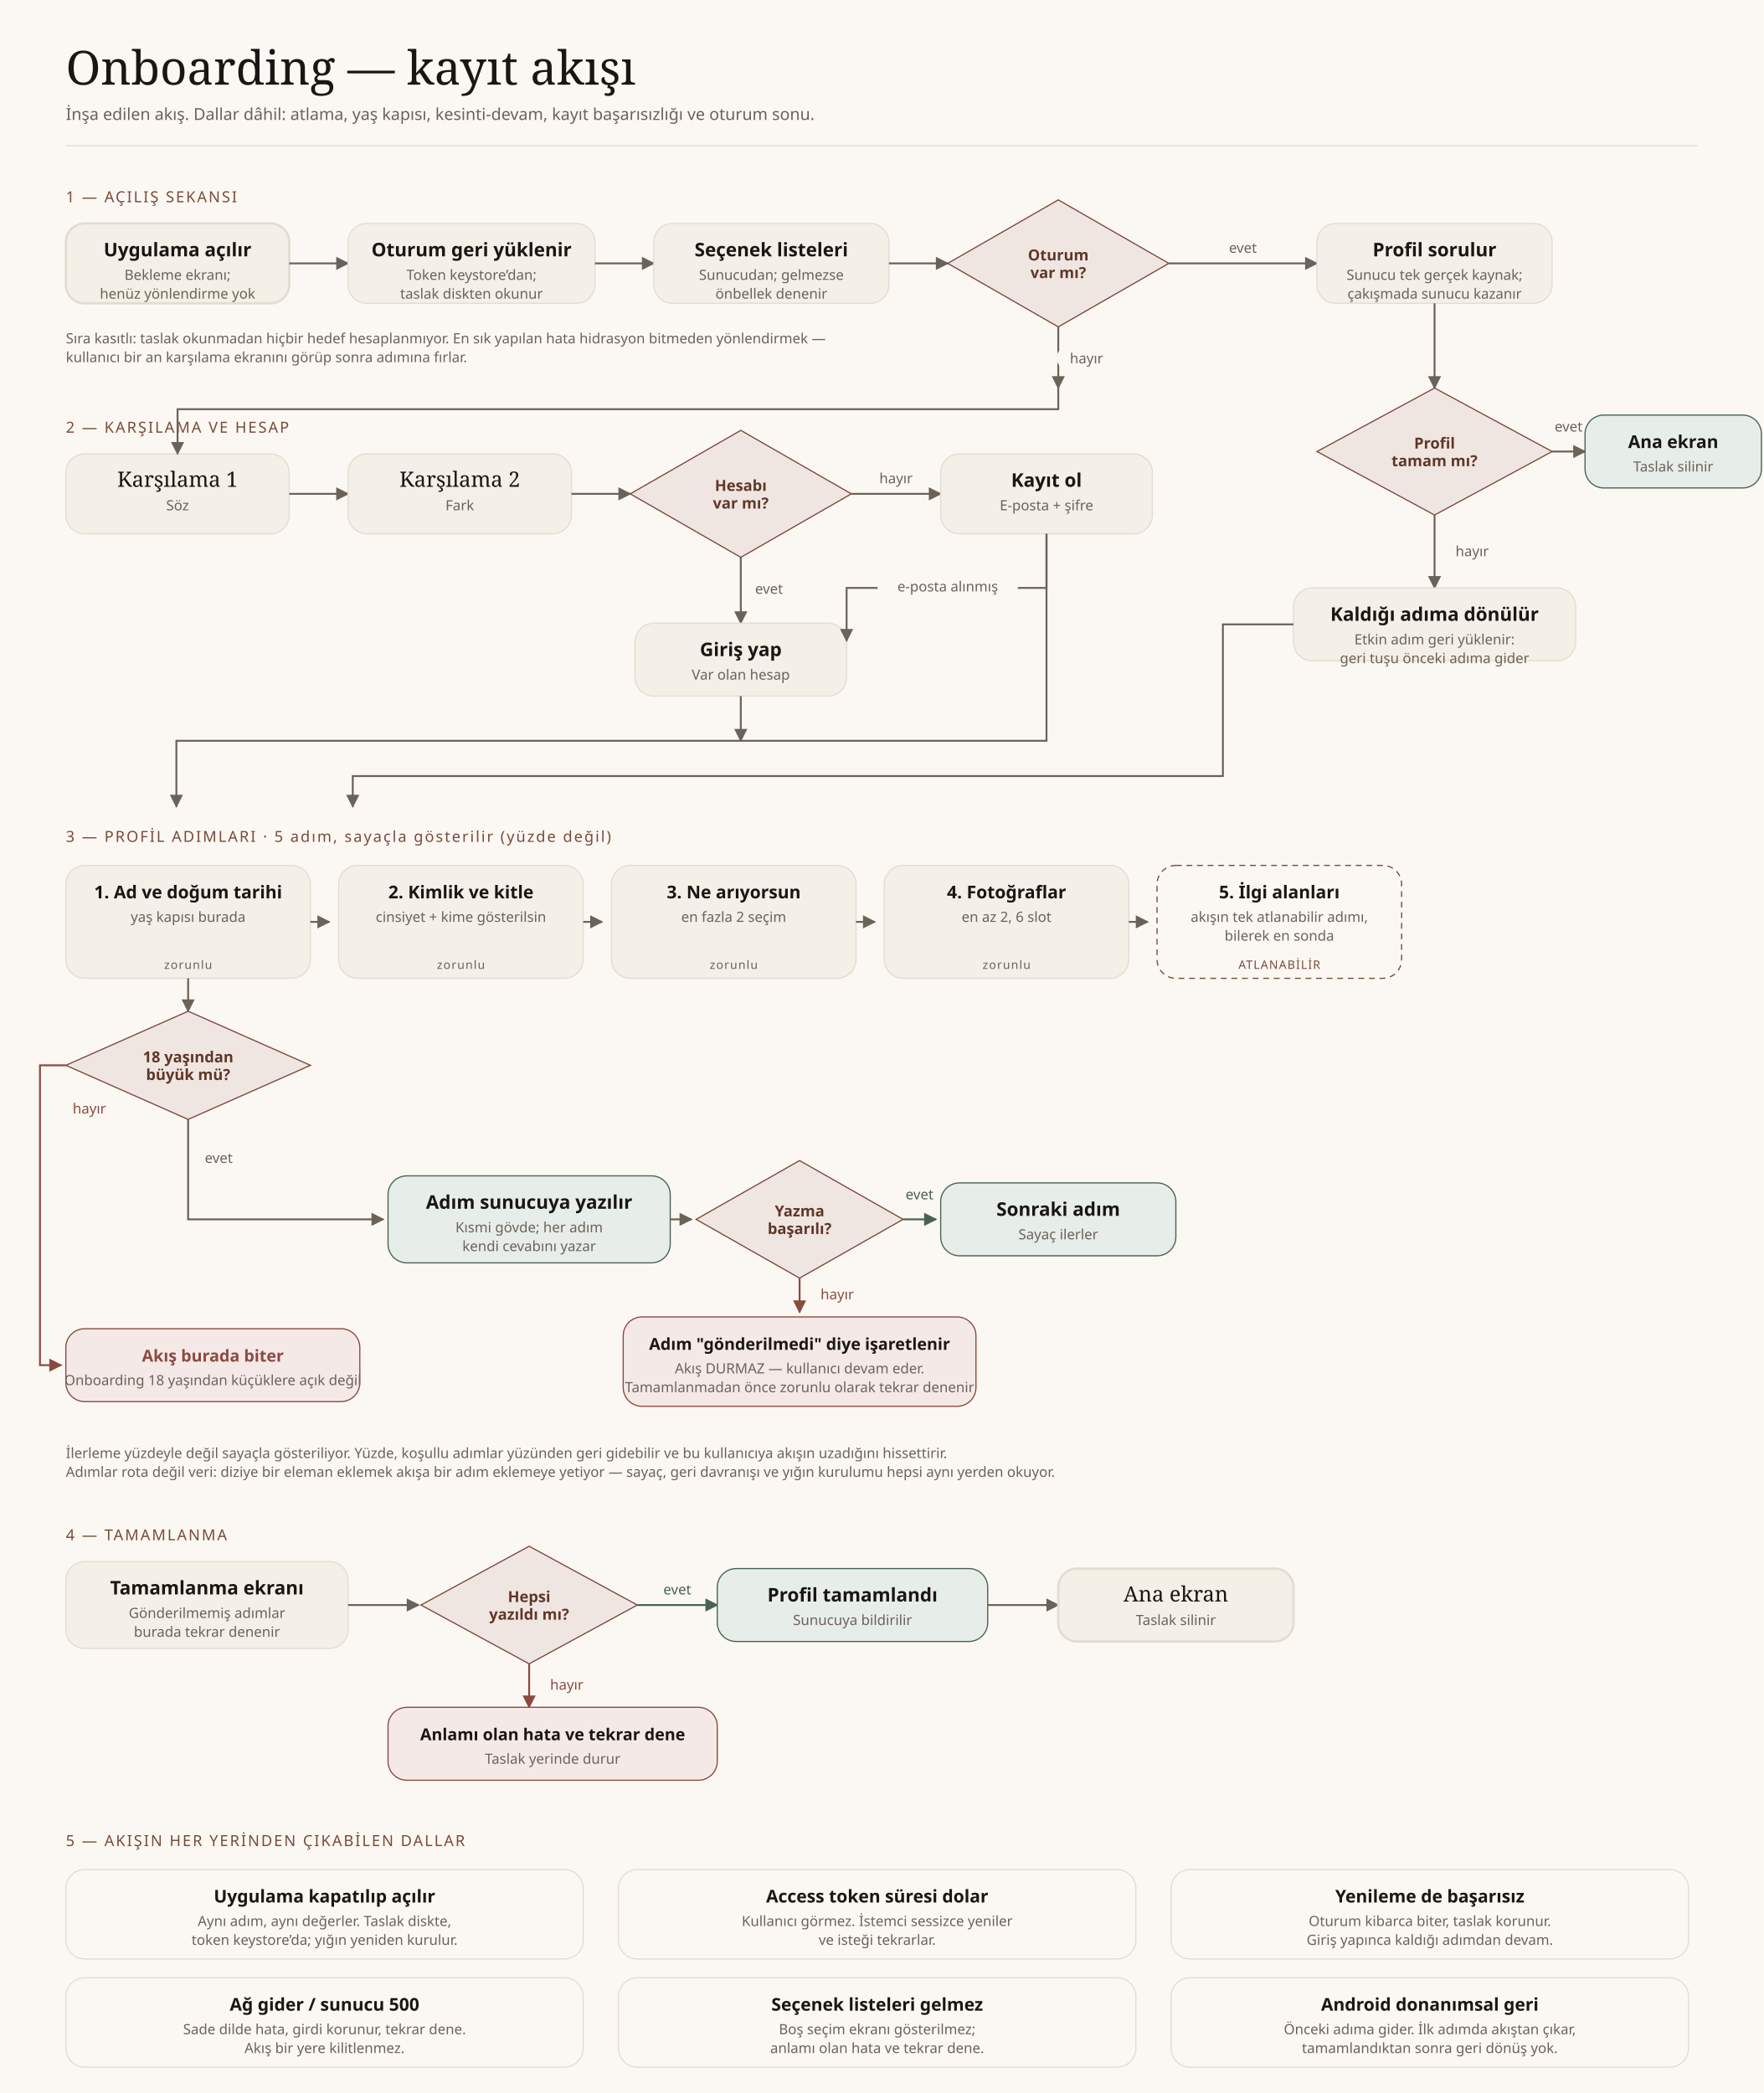
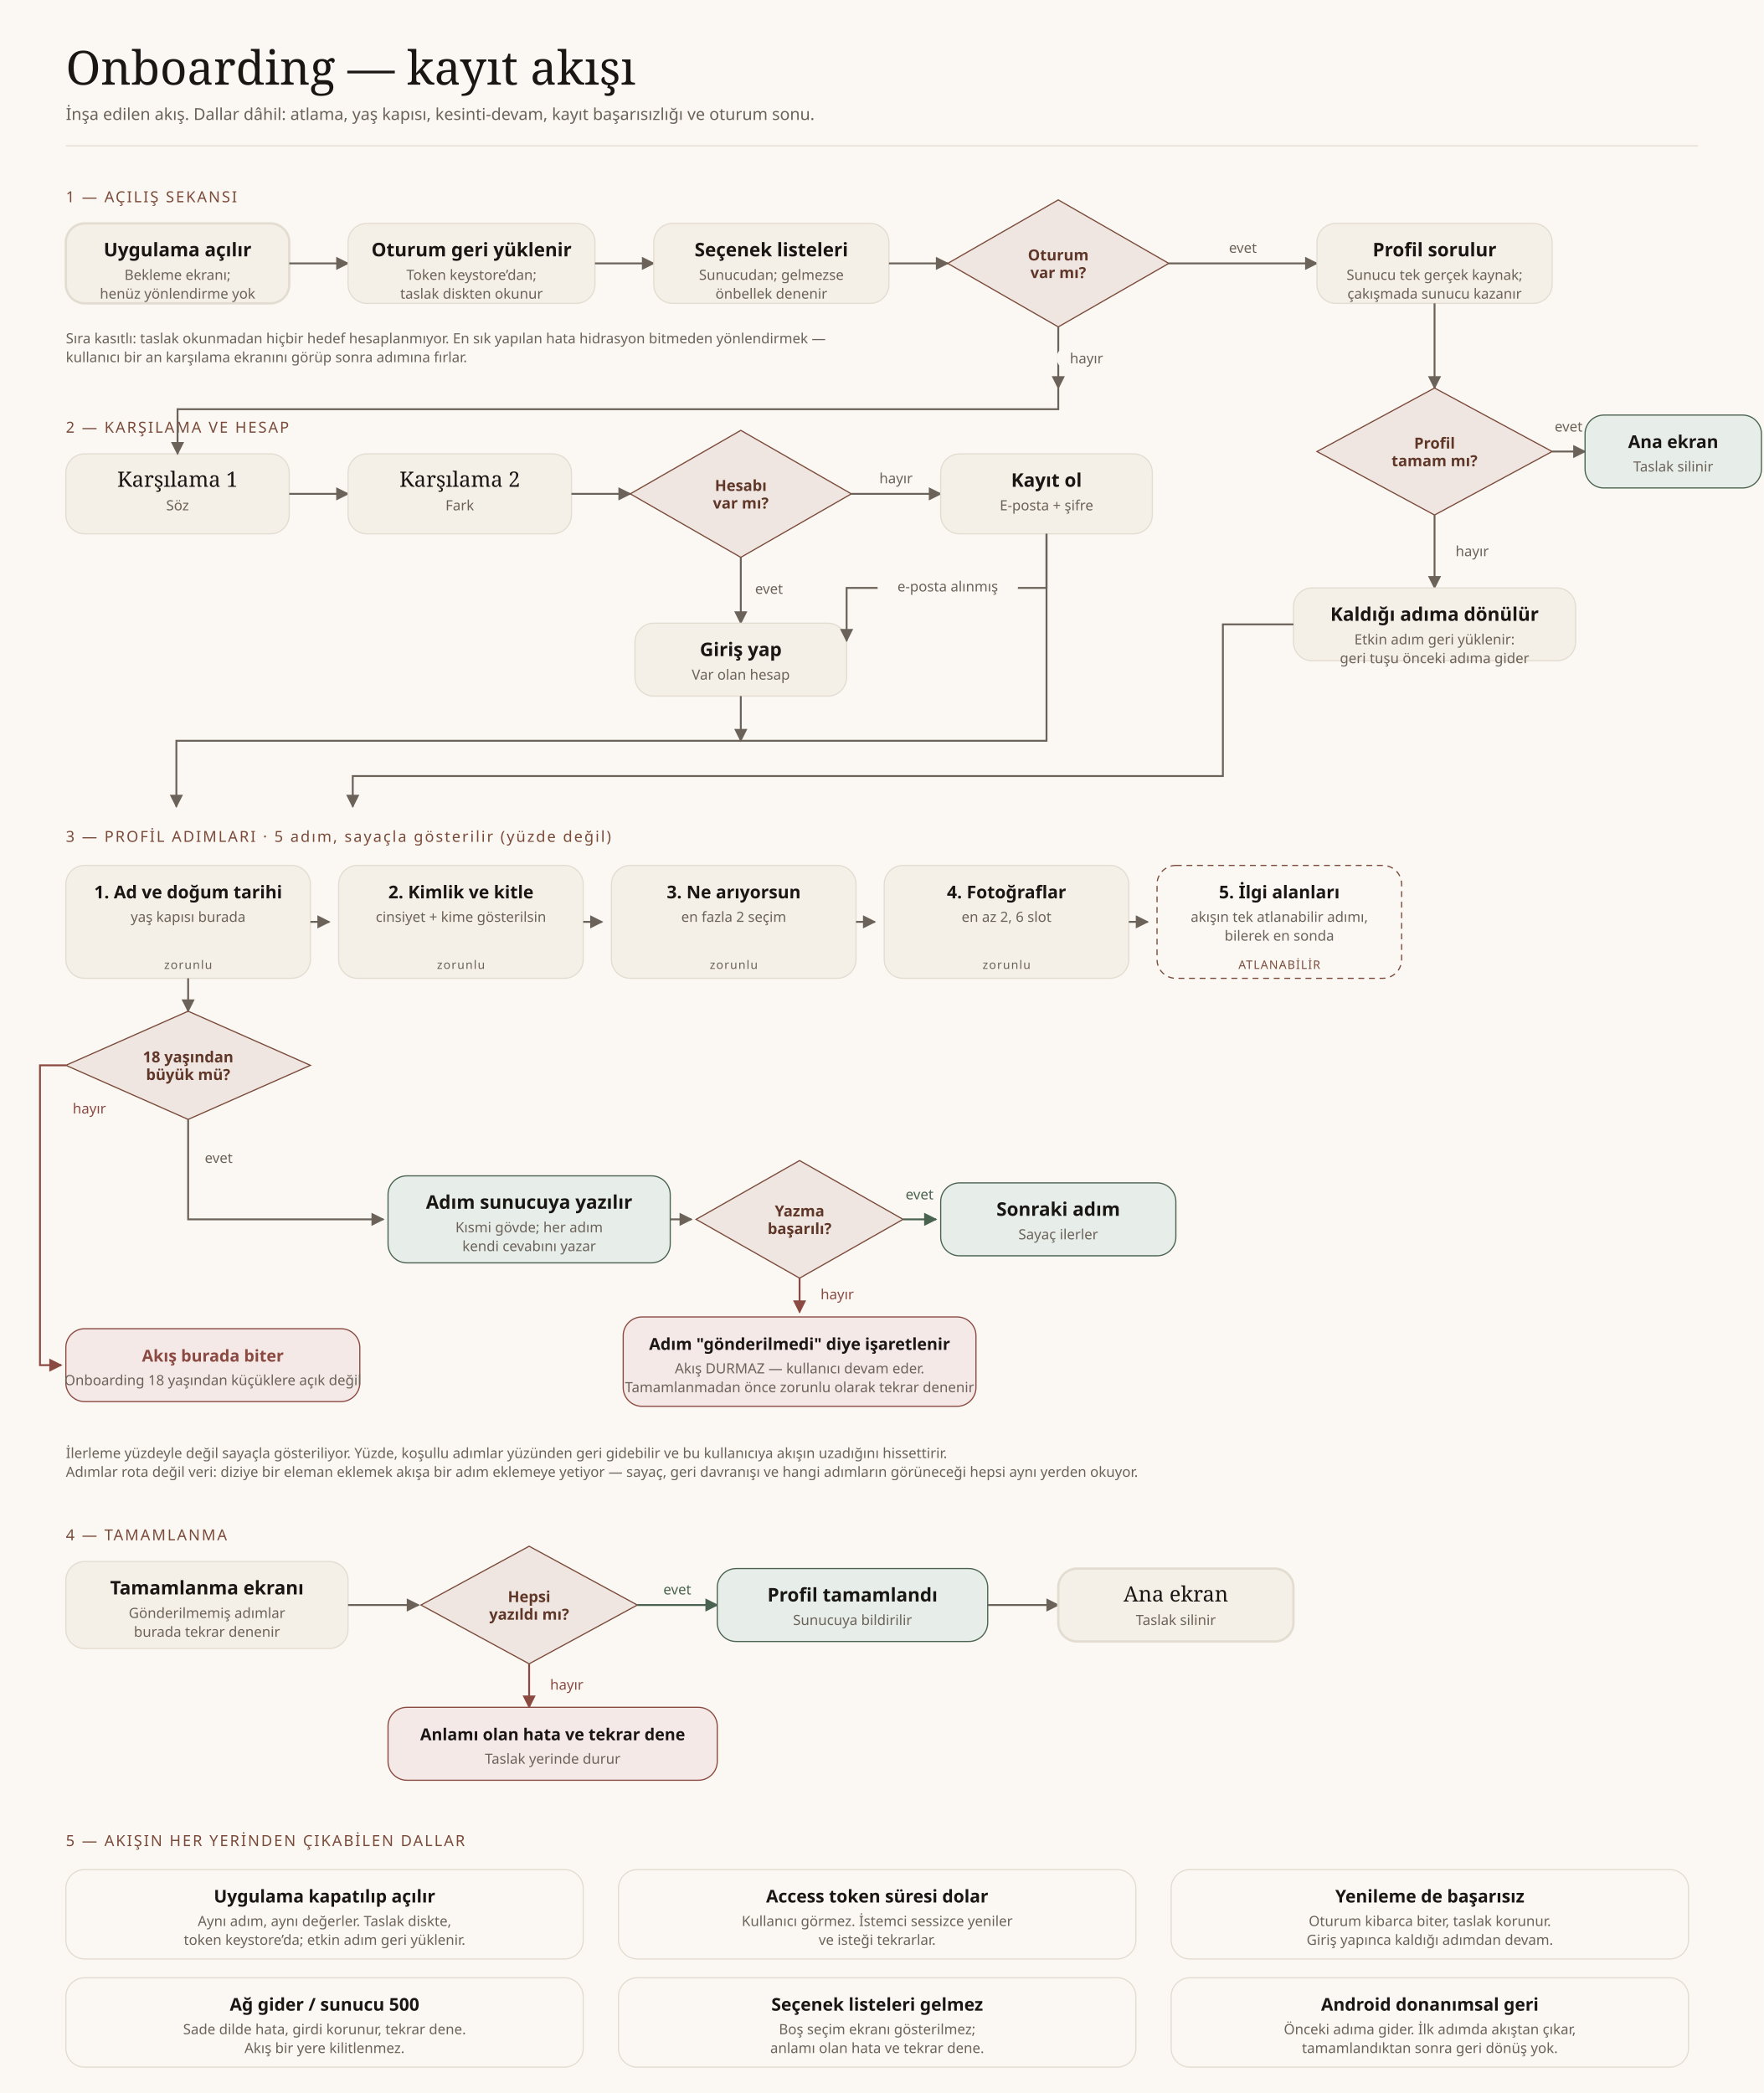
<svg xmlns="http://www.w3.org/2000/svg" width="1500" height="1780" viewBox="0 0 1500 1780" font-family="'Figtree','Segoe UI',system-ui,-apple-system,sans-serif">
  <defs>
    <marker id="arrow" viewBox="0 0 10 10" refX="9" refY="5" markerWidth="7" markerHeight="7" orient="auto-start-reverse">
      <path d="M 0 0 L 10 5 L 0 10 z" fill="#6B6259" />
    </marker>
    <marker id="arrowRed" viewBox="0 0 10 10" refX="9" refY="5" markerWidth="7" markerHeight="7" orient="auto-start-reverse">
      <path d="M 0 0 L 10 5 L 0 10 z" fill="#8A4A42" />
    </marker>
    <marker id="arrowGreen" viewBox="0 0 10 10" refX="9" refY="5" markerWidth="7" markerHeight="7" orient="auto-start-reverse">
      <path d="M 0 0 L 10 5 L 0 10 z" fill="#4A6350" />
    </marker>
  </defs>
  <rect width="1500" height="1780" fill="#FBF8F3" />
  <text x="56" y="72" font-family="'Newsreader','Iowan Old Style',Georgia,serif" font-size="40" fill="#1A1614">Onboarding — kayıt akışı</text>
  <text x="56" y="102" font-size="14" fill="#6B6259">İnşa edilen akış. Dallar dâhil: atlama, yaş kapısı, kesinti-devam, kayıt başarısızlığı ve oturum sonu.</text>
  <line x1="56" y1="124" x2="1444" y2="124" stroke="#E3DCD1" />
  <text x="56" y="172" font-size="13" letter-spacing="1.4" fill="#7A4A3A">1 — AÇILIŞ SEKANSI</text>
  <rect x="56" y="190" width="190" height="68" rx="16" fill="#F4EFE7" stroke="#E3DCD1" stroke-width="2" />
  <text x="151" y="218" text-anchor="middle" font-family="'Figtree','Segoe UI',system-ui,-apple-system,sans-serif" font-size="16" font-weight="600" fill="#1A1614">Uygulama açılır</text>
  <text x="151" y="238" text-anchor="middle" font-size="12" fill="#6B6259">Bekleme ekranı;</text>
  <text x="151" y="254" text-anchor="middle" font-size="12" fill="#6B6259">henüz yönlendirme yok</text>
  <path d="M 246 224 L 296 224" fill="none" stroke="#6B6259" stroke-width="1.6" marker-end="url(#arrow)" />
  <rect x="296" y="190" width="210" height="68" rx="16" fill="#F4EFE7" stroke="#E3DCD1" stroke-width="1" />
  <text x="401" y="218" text-anchor="middle" font-family="'Figtree','Segoe UI',system-ui,-apple-system,sans-serif" font-size="16" font-weight="600" fill="#1A1614">Oturum geri yüklenir</text>
  <text x="401" y="238" text-anchor="middle" font-size="12" fill="#6B6259">Token keystore’dan;</text>
  <text x="401" y="254" text-anchor="middle" font-size="12" fill="#6B6259">taslak diskten okunur</text>
  <path d="M 506 224 L 556 224" fill="none" stroke="#6B6259" stroke-width="1.6" marker-end="url(#arrow)" />
  <rect x="556" y="190" width="200" height="68" rx="16" fill="#F4EFE7" stroke="#E3DCD1" stroke-width="1" />
  <text x="656" y="218" text-anchor="middle" font-family="'Figtree','Segoe UI',system-ui,-apple-system,sans-serif" font-size="16" font-weight="600" fill="#1A1614">Seçenek listeleri</text>
  <text x="656" y="238" text-anchor="middle" font-size="12" fill="#6B6259">Sunucudan; gelmezse</text>
  <text x="656" y="254" text-anchor="middle" font-size="12" fill="#6B6259">önbellek denenir</text>
  <path d="M 756 224 L 806 224" fill="none" stroke="#6B6259" stroke-width="1.6" marker-end="url(#arrow)" />
  <path d="M 900 170 L 994 224 L 900 278 L 806 224 Z" fill="#F0E6E1" stroke="#7A4A3A" />
  <text x="900" y="221.5" text-anchor="middle" font-size="13" font-weight="600" fill="#5F3729">Oturum</text>
  <text x="900" y="236.5" text-anchor="middle" font-size="13" font-weight="600" fill="#5F3729">var mı?</text>
  <text x="56" y="292" font-size="12" fill="#6B6259">Sıra kasıtlı: taslak okunmadan hiçbir hedef hesaplanmıyor. En sık yapılan hata hidrasyon bitmeden yönlendirmek —</text>
  <text x="56" y="308" font-size="12" fill="#6B6259">kullanıcı bir an karşılama ekranını görüp sonra adımına fırlar.</text>
  <path d="M 900 278 L 900 330" fill="none" stroke="#6B6259" stroke-width="1.6" marker-end="url(#arrow)" />
  <rect x="898.75" y="295" width="50.5" height="19" rx="9" fill="#FBF8F3" />
  <text x="924" y="309" text-anchor="middle" font-size="12" fill="#6B6259">hayır</text>
  <path d="M 994 224 L 1120 224" fill="none" stroke="#6B6259" stroke-width="1.6" marker-end="url(#arrow)" />
  <rect x="1035.2" y="201" width="43.6" height="19" rx="9" fill="#FBF8F3" />
  <text x="1057" y="215" text-anchor="middle" font-size="12" fill="#6B6259">evet</text>
  <rect x="1120" y="190" width="200" height="68" rx="16" fill="#F4EFE7" stroke="#E3DCD1" stroke-width="1" />
  <text x="1220" y="218" text-anchor="middle" font-family="'Figtree','Segoe UI',system-ui,-apple-system,sans-serif" font-size="16" font-weight="600" fill="#1A1614">Profil sorulur</text>
  <text x="1220" y="238" text-anchor="middle" font-size="12" fill="#6B6259">Sunucu tek gerçek kaynak;</text>
  <text x="1220" y="254" text-anchor="middle" font-size="12" fill="#6B6259">çakışmada sunucu kazanır</text>
  <path d="M 1220 258 L 1220 330" fill="none" stroke="#6B6259" stroke-width="1.6" marker-end="url(#arrow)" />
  <path d="M 1220 330 L 1320 384 L 1220 438 L 1120 384 Z" fill="#F0E6E1" stroke="#7A4A3A" />
  <text x="1220" y="381.5" text-anchor="middle" font-size="13" font-weight="600" fill="#5F3729">Profil</text>
  <text x="1220" y="396.5" text-anchor="middle" font-size="13" font-weight="600" fill="#5F3729">tamam mı?</text>
  <text x="56" y="368" font-size="13" letter-spacing="1.4" fill="#7A4A3A">2 — KARŞILAMA VE HESAP</text>
  <rect x="56" y="386" width="190" height="68" rx="16" fill="#F4EFE7" stroke="#E3DCD1" stroke-width="1" />
  <text x="151" y="414" text-anchor="middle" font-family="'Newsreader','Iowan Old Style',Georgia,serif" font-size="18" font-weight="400" fill="#1A1614">Karşılama 1</text>
  <text x="151" y="434" text-anchor="middle" font-size="12" fill="#6B6259">Söz</text>
  <path d="M 246 420 L 296 420" fill="none" stroke="#6B6259" stroke-width="1.6" marker-end="url(#arrow)" />
  <rect x="296" y="386" width="190" height="68" rx="16" fill="#F4EFE7" stroke="#E3DCD1" stroke-width="1" />
  <text x="391" y="414" text-anchor="middle" font-family="'Newsreader','Iowan Old Style',Georgia,serif" font-size="18" font-weight="400" fill="#1A1614">Karşılama 2</text>
  <text x="391" y="434" text-anchor="middle" font-size="12" fill="#6B6259">Fark</text>
  <path d="M 486 420 L 536 420" fill="none" stroke="#6B6259" stroke-width="1.6" marker-end="url(#arrow)" />
  <path d="M 630 366 L 724 420 L 630 474 L 536 420 Z" fill="#F0E6E1" stroke="#7A4A3A" />
  <text x="630" y="417.5" text-anchor="middle" font-size="13" font-weight="600" fill="#5F3729">Hesabı</text>
  <text x="630" y="432.5" text-anchor="middle" font-size="13" font-weight="600" fill="#5F3729">var mı?</text>
  <path d="M 724 420 L 800 420" fill="none" stroke="#6B6259" stroke-width="1.6" marker-end="url(#arrow)" />
  <rect x="736.75" y="397" width="50.5" height="19" rx="9" fill="#FBF8F3" />
  <text x="762" y="411" text-anchor="middle" font-size="12" fill="#6B6259">hayır</text>
  <rect x="800" y="386" width="180" height="68" rx="16" fill="#F4EFE7" stroke="#E3DCD1" stroke-width="1" />
  <text x="890" y="414" text-anchor="middle" font-family="'Figtree','Segoe UI',system-ui,-apple-system,sans-serif" font-size="16" font-weight="600" fill="#1A1614">Kayıt ol</text>
  <text x="890" y="434" text-anchor="middle" font-size="12" fill="#6B6259">E-posta + şifre</text>
  <path d="M 630 474 L 630 530" fill="none" stroke="#6B6259" stroke-width="1.6" marker-end="url(#arrow)" />
  <rect x="632.2" y="491" width="43.6" height="19" rx="9" fill="#FBF8F3" />
  <text x="654" y="505" text-anchor="middle" font-size="12" fill="#6B6259">evet</text>
  <rect x="540" y="530" width="180" height="62" rx="16" fill="#F4EFE7" stroke="#E3DCD1" stroke-width="1" />
  <text x="630" y="558" text-anchor="middle" font-family="'Figtree','Segoe UI',system-ui,-apple-system,sans-serif" font-size="16" font-weight="600" fill="#1A1614">Giriş yap</text>
  <text x="630" y="578" text-anchor="middle" font-size="12" fill="#6B6259">Var olan hesap</text>
  <path d="M 890 454 L 890 500 L 720 500 L 720 545" fill="none" stroke="#6B6259" stroke-width="1.6" marker-end="url(#arrow)" />
  <rect x="746.25" y="489" width="119.5" height="19" rx="9" fill="#FBF8F3" />
  <text x="806" y="503" text-anchor="middle" font-size="12" fill="#6B6259">e-posta alınmış</text>
  <path d="M 890 454 L 890 630 L 150 630 L 150 686" fill="none" stroke="#6B6259" stroke-width="1.6" marker-end="url(#arrow)" />
  <path d="M 630 592 L 630 630" fill="none" stroke="#6B6259" stroke-width="1.6" marker-end="url(#arrow)" />
  <path d="M 900 330 L 900 348 L 151 348 L 151 386" fill="none" stroke="#6B6259" stroke-width="1.6" marker-end="url(#arrow)" />
  <path d="M 1320 384 L 1348 384" fill="none" stroke="#6B6259" stroke-width="1.6" marker-end="url(#arrow)" />
  <rect x="1312.2" y="353" width="43.6" height="19" rx="9" fill="#FBF8F3" />
  <text x="1334" y="367" text-anchor="middle" font-size="12" fill="#6B6259">evet</text>
  <rect x="1348" y="353" width="150" height="62" rx="16" fill="#E7EDE8" stroke="#4A6350" stroke-width="1" />
  <text x="1423" y="381" text-anchor="middle" font-family="'Figtree','Segoe UI',system-ui,-apple-system,sans-serif" font-size="15" font-weight="600" fill="#1A1614">Ana ekran</text>
  <text x="1423" y="401" text-anchor="middle" font-size="12" fill="#6B6259">Taslak silinir</text>
  <path d="M 1220 438 L 1220 500" fill="none" stroke="#6B6259" stroke-width="1.6" marker-end="url(#arrow)" />
  <rect x="1226.75" y="459" width="50.5" height="19" rx="9" fill="#FBF8F3" />
  <text x="1252" y="473" text-anchor="middle" font-size="12" fill="#6B6259">hayır</text>
  <rect x="1100" y="500" width="240" height="62" rx="16" fill="#F4EFE7" stroke="#E3DCD1" stroke-width="1" />
  <text x="1220" y="528" text-anchor="middle" font-family="'Figtree','Segoe UI',system-ui,-apple-system,sans-serif" font-size="16" font-weight="600" fill="#1A1614">Kaldığı adıma dönülür</text>
  <text x="1220" y="548" text-anchor="middle" font-size="12" fill="#6B6259">Etkin adım geri yüklenir:</text>
  <text x="1220" y="564" text-anchor="middle" font-size="12" fill="#6B6259">geri tuşu önceki adıma gider</text>
  <path d="M 1100 531 L 1040 531 L 1040 660 L 300 660 L 300 686" fill="none" stroke="#6B6259" stroke-width="1.6" marker-end="url(#arrow)" />
  <text x="56" y="716" font-size="13" letter-spacing="1.4" fill="#7A4A3A">3 — PROFİL ADIMLARI · 5 adım, sayaçla gösterilir (yüzde değil)</text>
  <rect x="56" y="736" width="208" height="96" rx="16" fill="#F4EFE7" stroke="#E3DCD1" stroke-width="1" />
  <text x="160" y="764" text-anchor="middle" font-family="'Figtree','Segoe UI',system-ui,-apple-system,sans-serif" font-size="15" font-weight="600" fill="#1A1614">1. Ad ve doğum tarihi</text>
  <text x="160" y="784" text-anchor="middle" font-size="12" fill="#6B6259">yaş kapısı burada</text>
  <text x="160" y="824" text-anchor="middle" font-size="10" letter-spacing="0.8" fill="#6B6259">zorunlu</text>
  <path d="M 264 784 L 280 784" fill="none" stroke="#6B6259" stroke-width="1.6" marker-end="url(#arrow)" />
  <rect x="288" y="736" width="208" height="96" rx="16" fill="#F4EFE7" stroke="#E3DCD1" stroke-width="1" />
  <text x="392" y="764" text-anchor="middle" font-family="'Figtree','Segoe UI',system-ui,-apple-system,sans-serif" font-size="15" font-weight="600" fill="#1A1614">2. Kimlik ve kitle</text>
  <text x="392" y="784" text-anchor="middle" font-size="12" fill="#6B6259">cinsiyet + kime gösterilsin</text>
  <text x="392" y="824" text-anchor="middle" font-size="10" letter-spacing="0.8" fill="#6B6259">zorunlu</text>
  <path d="M 496 784 L 512 784" fill="none" stroke="#6B6259" stroke-width="1.6" marker-end="url(#arrow)" />
  <rect x="520" y="736" width="208" height="96" rx="16" fill="#F4EFE7" stroke="#E3DCD1" stroke-width="1" />
  <text x="624" y="764" text-anchor="middle" font-family="'Figtree','Segoe UI',system-ui,-apple-system,sans-serif" font-size="15" font-weight="600" fill="#1A1614">3. Ne arıyorsun</text>
  <text x="624" y="784" text-anchor="middle" font-size="12" fill="#6B6259">en fazla 2 seçim</text>
  <text x="624" y="824" text-anchor="middle" font-size="10" letter-spacing="0.8" fill="#6B6259">zorunlu</text>
  <path d="M 728 784 L 744 784" fill="none" stroke="#6B6259" stroke-width="1.6" marker-end="url(#arrow)" />
  <rect x="752" y="736" width="208" height="96" rx="16" fill="#F4EFE7" stroke="#E3DCD1" stroke-width="1" />
  <text x="856" y="764" text-anchor="middle" font-family="'Figtree','Segoe UI',system-ui,-apple-system,sans-serif" font-size="15" font-weight="600" fill="#1A1614">4. Fotoğraflar</text>
  <text x="856" y="784" text-anchor="middle" font-size="12" fill="#6B6259">en az 2, 6 slot</text>
  <text x="856" y="824" text-anchor="middle" font-size="10" letter-spacing="0.8" fill="#6B6259">zorunlu</text>
  <path d="M 960 784 L 976 784" fill="none" stroke="#6B6259" stroke-width="1.6" marker-end="url(#arrow)" />
  <rect x="984" y="736" width="208" height="96" rx="16" fill="#FBF8F3" stroke="#7A4A3A" stroke-width="1" stroke-dasharray="5 4" />
  <text x="1088" y="764" text-anchor="middle" font-family="'Figtree','Segoe UI',system-ui,-apple-system,sans-serif" font-size="15" font-weight="600" fill="#1A1614">5. İlgi alanları</text>
  <text x="1088" y="784" text-anchor="middle" font-size="12" fill="#6B6259">akışın tek atlanabilir adımı,</text>
  <text x="1088" y="800" text-anchor="middle" font-size="12" fill="#6B6259">bilerek en sonda</text>
  <text x="1088" y="824" text-anchor="middle" font-size="10" letter-spacing="0.8" fill="#7A4A3A">ATLANABİLİR</text>
  <path d="M 160 860 L 264 906 L 160 952 L 56 906 Z" fill="#F0E6E1" stroke="#7A4A3A" />
  <text x="160" y="903.5" text-anchor="middle" font-size="13" font-weight="600" fill="#5F3729">18 yaşından</text>
  <text x="160" y="918.5" text-anchor="middle" font-size="13" font-weight="600" fill="#5F3729">büyük mü?</text>
  <path d="M 160 832 L 160 860" fill="none" stroke="#6B6259" stroke-width="1.6" marker-end="url(#arrow)" />
  <path d="M 56 906 L 34 906 L 34 1161 L 52 1161" fill="none" stroke="#8A4A42" stroke-width="1.6" marker-end="url(#arrowRed)" />
  <rect x="50.75" y="933" width="50.5" height="19" rx="9" fill="#FBF8F3" />
  <text x="76" y="947" text-anchor="middle" font-size="12" fill="#8A4A42">hayır</text>
  <rect x="56" y="1130" width="250" height="62" rx="16" fill="#F5E9E7" stroke="#8A4A42" stroke-width="1" />
  <text x="181" y="1158" text-anchor="middle" font-family="'Figtree','Segoe UI',system-ui,-apple-system,sans-serif" font-size="14" font-weight="600" fill="#8A4A42">Akış burada biter</text>
  <text x="181" y="1178" text-anchor="middle" font-size="12" fill="#6B6259">Onboarding 18 yaşından küçüklere açık değil</text>
  <path d="M 160 952 L 160 1037 L 326 1037" fill="none" stroke="#6B6259" stroke-width="1.6" marker-end="url(#arrow)" />
  <rect x="164.2" y="975" width="43.6" height="19" rx="9" fill="#FBF8F3" />
  <text x="186" y="989" text-anchor="middle" font-size="12" fill="#6B6259">evet</text>
  <rect x="330" y="1000" width="240" height="74" rx="16" fill="#E7EDE8" stroke="#4A6350" stroke-width="1" />
  <text x="450" y="1028" text-anchor="middle" font-family="'Figtree','Segoe UI',system-ui,-apple-system,sans-serif" font-size="16" font-weight="600" fill="#1A1614">Adım sunucuya yazılır</text>
  <text x="450" y="1048" text-anchor="middle" font-size="12" fill="#6B6259">Kısmi gövde; her adım</text>
  <text x="450" y="1064" text-anchor="middle" font-size="12" fill="#6B6259">kendi cevabını yazar</text>
  <path d="M 570 1037 L 588 1037" fill="none" stroke="#6B6259" stroke-width="1.6" marker-end="url(#arrow)" />
  <path d="M 680 987 L 768 1037 L 680 1087 L 592 1037 Z" fill="#F0E6E1" stroke="#7A4A3A" />
  <text x="680" y="1034.5" text-anchor="middle" font-size="13" font-weight="600" fill="#5F3729">Yazma</text>
  <text x="680" y="1049.5" text-anchor="middle" font-size="13" font-weight="600" fill="#5F3729">başarılı?</text>
  <path d="M 768 1037 L 796 1037" fill="none" stroke="#4A6350" stroke-width="1.6" marker-end="url(#arrowGreen)" />
  <rect x="760.2" y="1006" width="43.6" height="19" rx="9" fill="#FBF8F3" />
  <text x="782" y="1020" text-anchor="middle" font-size="12" fill="#4A6350">evet</text>
  <rect x="800" y="1006" width="200" height="62" rx="16" fill="#E7EDE8" stroke="#4A6350" stroke-width="1" />
  <text x="900" y="1034" text-anchor="middle" font-family="'Figtree','Segoe UI',system-ui,-apple-system,sans-serif" font-size="16" font-weight="600" fill="#1A1614">Sonraki adım</text>
  <text x="900" y="1054" text-anchor="middle" font-size="12" fill="#6B6259">Sayaç ilerler</text>
  <path d="M 680 1087 L 680 1116" fill="none" stroke="#8A4A42" stroke-width="1.6" marker-end="url(#arrowRed)" />
  <rect x="686.75" y="1091" width="50.5" height="19" rx="9" fill="#FBF8F3" />
  <text x="712" y="1105" text-anchor="middle" font-size="12" fill="#8A4A42">hayır</text>
  <rect x="530" y="1120" width="300" height="76" rx="16" fill="#F5E9E7" stroke="#8A4A42" stroke-width="1" />
  <text x="680" y="1148" text-anchor="middle" font-family="'Figtree','Segoe UI',system-ui,-apple-system,sans-serif" font-size="14" font-weight="600" fill="#1A1614">Adım "gönderilmedi" diye işaretlenir</text>
  <text x="680" y="1168" text-anchor="middle" font-size="12" fill="#6B6259">Akış DURMAZ — kullanıcı devam eder.</text>
  <text x="680" y="1184" text-anchor="middle" font-size="12" fill="#6B6259">Tamamlanmadan önce zorunlu olarak tekrar denenir</text>
  <text x="56" y="1240" font-size="12" fill="#6B6259">İlerleme yüzdeyle değil sayaçla gösteriliyor. Yüzde, koşullu adımlar yüzünden geri gidebilir ve bu kullanıcıya akışın uzadığını hissettirir.</text>
-   <text x="56" y="1256" font-size="12" fill="#6B6259">Adımlar rota değil veri: diziye bir eleman eklemek akışa bir adım eklemeye yetiyor — sayaç, geri davranışı ve yığın kurulumu hepsi aynı yerden okuyor.</text>
+   <text x="56" y="1256" font-size="12" fill="#6B6259">Adımlar rota değil veri: diziye bir eleman eklemek akışa bir adım eklemeye yetiyor — sayaç, geri davranışı ve hangi adımların görüneceği hepsi aynı yerden okuyor.</text>
  <text x="56" y="1310" font-size="13" letter-spacing="1.4" fill="#7A4A3A">4 — TAMAMLANMA</text>
  <rect x="56" y="1328" width="240" height="74" rx="16" fill="#F4EFE7" stroke="#E3DCD1" stroke-width="1" />
  <text x="176" y="1356" text-anchor="middle" font-family="'Figtree','Segoe UI',system-ui,-apple-system,sans-serif" font-size="16" font-weight="600" fill="#1A1614">Tamamlanma ekranı</text>
  <text x="176" y="1376" text-anchor="middle" font-size="12" fill="#6B6259">Gönderilmemiş adımlar</text>
  <text x="176" y="1392" text-anchor="middle" font-size="12" fill="#6B6259">burada tekrar denenir</text>
  <path d="M 296 1365 L 356 1365" fill="none" stroke="#6B6259" stroke-width="1.6" marker-end="url(#arrow)" />
  <path d="M 450 1315 L 542 1365 L 450 1415 L 358 1365 Z" fill="#F0E6E1" stroke="#7A4A3A" />
  <text x="450" y="1362.5" text-anchor="middle" font-size="13" font-weight="600" fill="#5F3729">Hepsi</text>
  <text x="450" y="1377.5" text-anchor="middle" font-size="13" font-weight="600" fill="#5F3729">yazıldı mı?</text>
  <path d="M 542 1365 L 610 1365" fill="none" stroke="#4A6350" stroke-width="1.6" marker-end="url(#arrowGreen)" />
  <rect x="554.2" y="1342" width="43.6" height="19" rx="9" fill="#FBF8F3" />
  <text x="576" y="1356" text-anchor="middle" font-size="12" fill="#4A6350">evet</text>
  <rect x="610" y="1334" width="230" height="62" rx="16" fill="#E7EDE8" stroke="#4A6350" stroke-width="1" />
  <text x="725" y="1362" text-anchor="middle" font-family="'Figtree','Segoe UI',system-ui,-apple-system,sans-serif" font-size="16" font-weight="600" fill="#1A1614">Profil tamamlandı</text>
  <text x="725" y="1382" text-anchor="middle" font-size="12" fill="#6B6259">Sunucuya bildirilir</text>
  <path d="M 840 1365 L 900 1365" fill="none" stroke="#6B6259" stroke-width="1.6" marker-end="url(#arrow)" />
  <rect x="900" y="1334" width="200" height="62" rx="16" fill="#F4EFE7" stroke="#E3DCD1" stroke-width="2" />
  <text x="1000" y="1362" text-anchor="middle" font-family="'Newsreader','Iowan Old Style',Georgia,serif" font-size="18" font-weight="400" fill="#1A1614">Ana ekran</text>
  <text x="1000" y="1382" text-anchor="middle" font-size="12" fill="#6B6259">Taslak silinir</text>
  <path d="M 450 1415 L 450 1452" fill="none" stroke="#8A4A42" stroke-width="1.6" marker-end="url(#arrowRed)" />
  <rect x="456.75" y="1423" width="50.5" height="19" rx="9" fill="#FBF8F3" />
  <text x="482" y="1437" text-anchor="middle" font-size="12" fill="#8A4A42">hayır</text>
  <rect x="330" y="1452" width="280" height="62" rx="16" fill="#F5E9E7" stroke="#8A4A42" stroke-width="1" />
  <text x="470" y="1480" text-anchor="middle" font-family="'Figtree','Segoe UI',system-ui,-apple-system,sans-serif" font-size="14" font-weight="600" fill="#1A1614">Anlamı olan hata ve tekrar dene</text>
  <text x="470" y="1500" text-anchor="middle" font-size="12" fill="#6B6259">Taslak yerinde durur</text>
  <text x="56" y="1570" font-size="13" letter-spacing="1.4" fill="#7A4A3A">5 — AKIŞIN HER YERİNDEN ÇIKABİLEN DALLAR</text>
  <rect x="56" y="1590" width="440" height="76" rx="16" fill="#FBF8F3" stroke="#E3DCD1" stroke-width="1" />
  <text x="276" y="1618" text-anchor="middle" font-family="'Figtree','Segoe UI',system-ui,-apple-system,sans-serif" font-size="15" font-weight="600" fill="#1A1614">Uygulama kapatılıp açılır</text>
  <text x="276" y="1638" text-anchor="middle" font-size="12" fill="#6B6259">Aynı adım, aynı değerler. Taslak diskte,</text>
-   <text x="276" y="1654" text-anchor="middle" font-size="12" fill="#6B6259">token keystore’da; yığın yeniden kurulur.</text>
+   <text x="276" y="1654" text-anchor="middle" font-size="12" fill="#6B6259">token keystore’da; etkin adım geri yüklenir.</text>
  <rect x="526" y="1590" width="440" height="76" rx="16" fill="#FBF8F3" stroke="#E3DCD1" stroke-width="1" />
  <text x="746" y="1618" text-anchor="middle" font-family="'Figtree','Segoe UI',system-ui,-apple-system,sans-serif" font-size="15" font-weight="600" fill="#1A1614">Access token süresi dolar</text>
  <text x="746" y="1638" text-anchor="middle" font-size="12" fill="#6B6259">Kullanıcı görmez. İstemci sessizce yeniler</text>
  <text x="746" y="1654" text-anchor="middle" font-size="12" fill="#6B6259">ve isteği tekrarlar.</text>
  <rect x="996" y="1590" width="440" height="76" rx="16" fill="#FBF8F3" stroke="#E3DCD1" stroke-width="1" />
  <text x="1216" y="1618" text-anchor="middle" font-family="'Figtree','Segoe UI',system-ui,-apple-system,sans-serif" font-size="15" font-weight="600" fill="#1A1614">Yenileme de başarısız</text>
  <text x="1216" y="1638" text-anchor="middle" font-size="12" fill="#6B6259">Oturum kibarca biter, taslak korunur.</text>
  <text x="1216" y="1654" text-anchor="middle" font-size="12" fill="#6B6259">Giriş yapınca kaldığı adımdan devam.</text>
  <rect x="56" y="1682" width="440" height="76" rx="16" fill="#FBF8F3" stroke="#E3DCD1" stroke-width="1" />
  <text x="276" y="1710" text-anchor="middle" font-family="'Figtree','Segoe UI',system-ui,-apple-system,sans-serif" font-size="15" font-weight="600" fill="#1A1614">Ağ gider / sunucu 500</text>
  <text x="276" y="1730" text-anchor="middle" font-size="12" fill="#6B6259">Sade dilde hata, girdi korunur, tekrar dene.</text>
  <text x="276" y="1746" text-anchor="middle" font-size="12" fill="#6B6259">Akış bir yere kilitlenmez.</text>
  <rect x="526" y="1682" width="440" height="76" rx="16" fill="#FBF8F3" stroke="#E3DCD1" stroke-width="1" />
  <text x="746" y="1710" text-anchor="middle" font-family="'Figtree','Segoe UI',system-ui,-apple-system,sans-serif" font-size="15" font-weight="600" fill="#1A1614">Seçenek listeleri gelmez</text>
  <text x="746" y="1730" text-anchor="middle" font-size="12" fill="#6B6259">Boş seçim ekranı gösterilmez;</text>
  <text x="746" y="1746" text-anchor="middle" font-size="12" fill="#6B6259">anlamı olan hata ve tekrar dene.</text>
  <rect x="996" y="1682" width="440" height="76" rx="16" fill="#FBF8F3" stroke="#E3DCD1" stroke-width="1" />
  <text x="1216" y="1710" text-anchor="middle" font-family="'Figtree','Segoe UI',system-ui,-apple-system,sans-serif" font-size="15" font-weight="600" fill="#1A1614">Android donanımsal geri</text>
  <text x="1216" y="1730" text-anchor="middle" font-size="12" fill="#6B6259">Önceki adıma gider. İlk adımda akıştan çıkar,</text>
  <text x="1216" y="1746" text-anchor="middle" font-size="12" fill="#6B6259">tamamlandıktan sonra geri dönüş yok.</text>
</svg>
